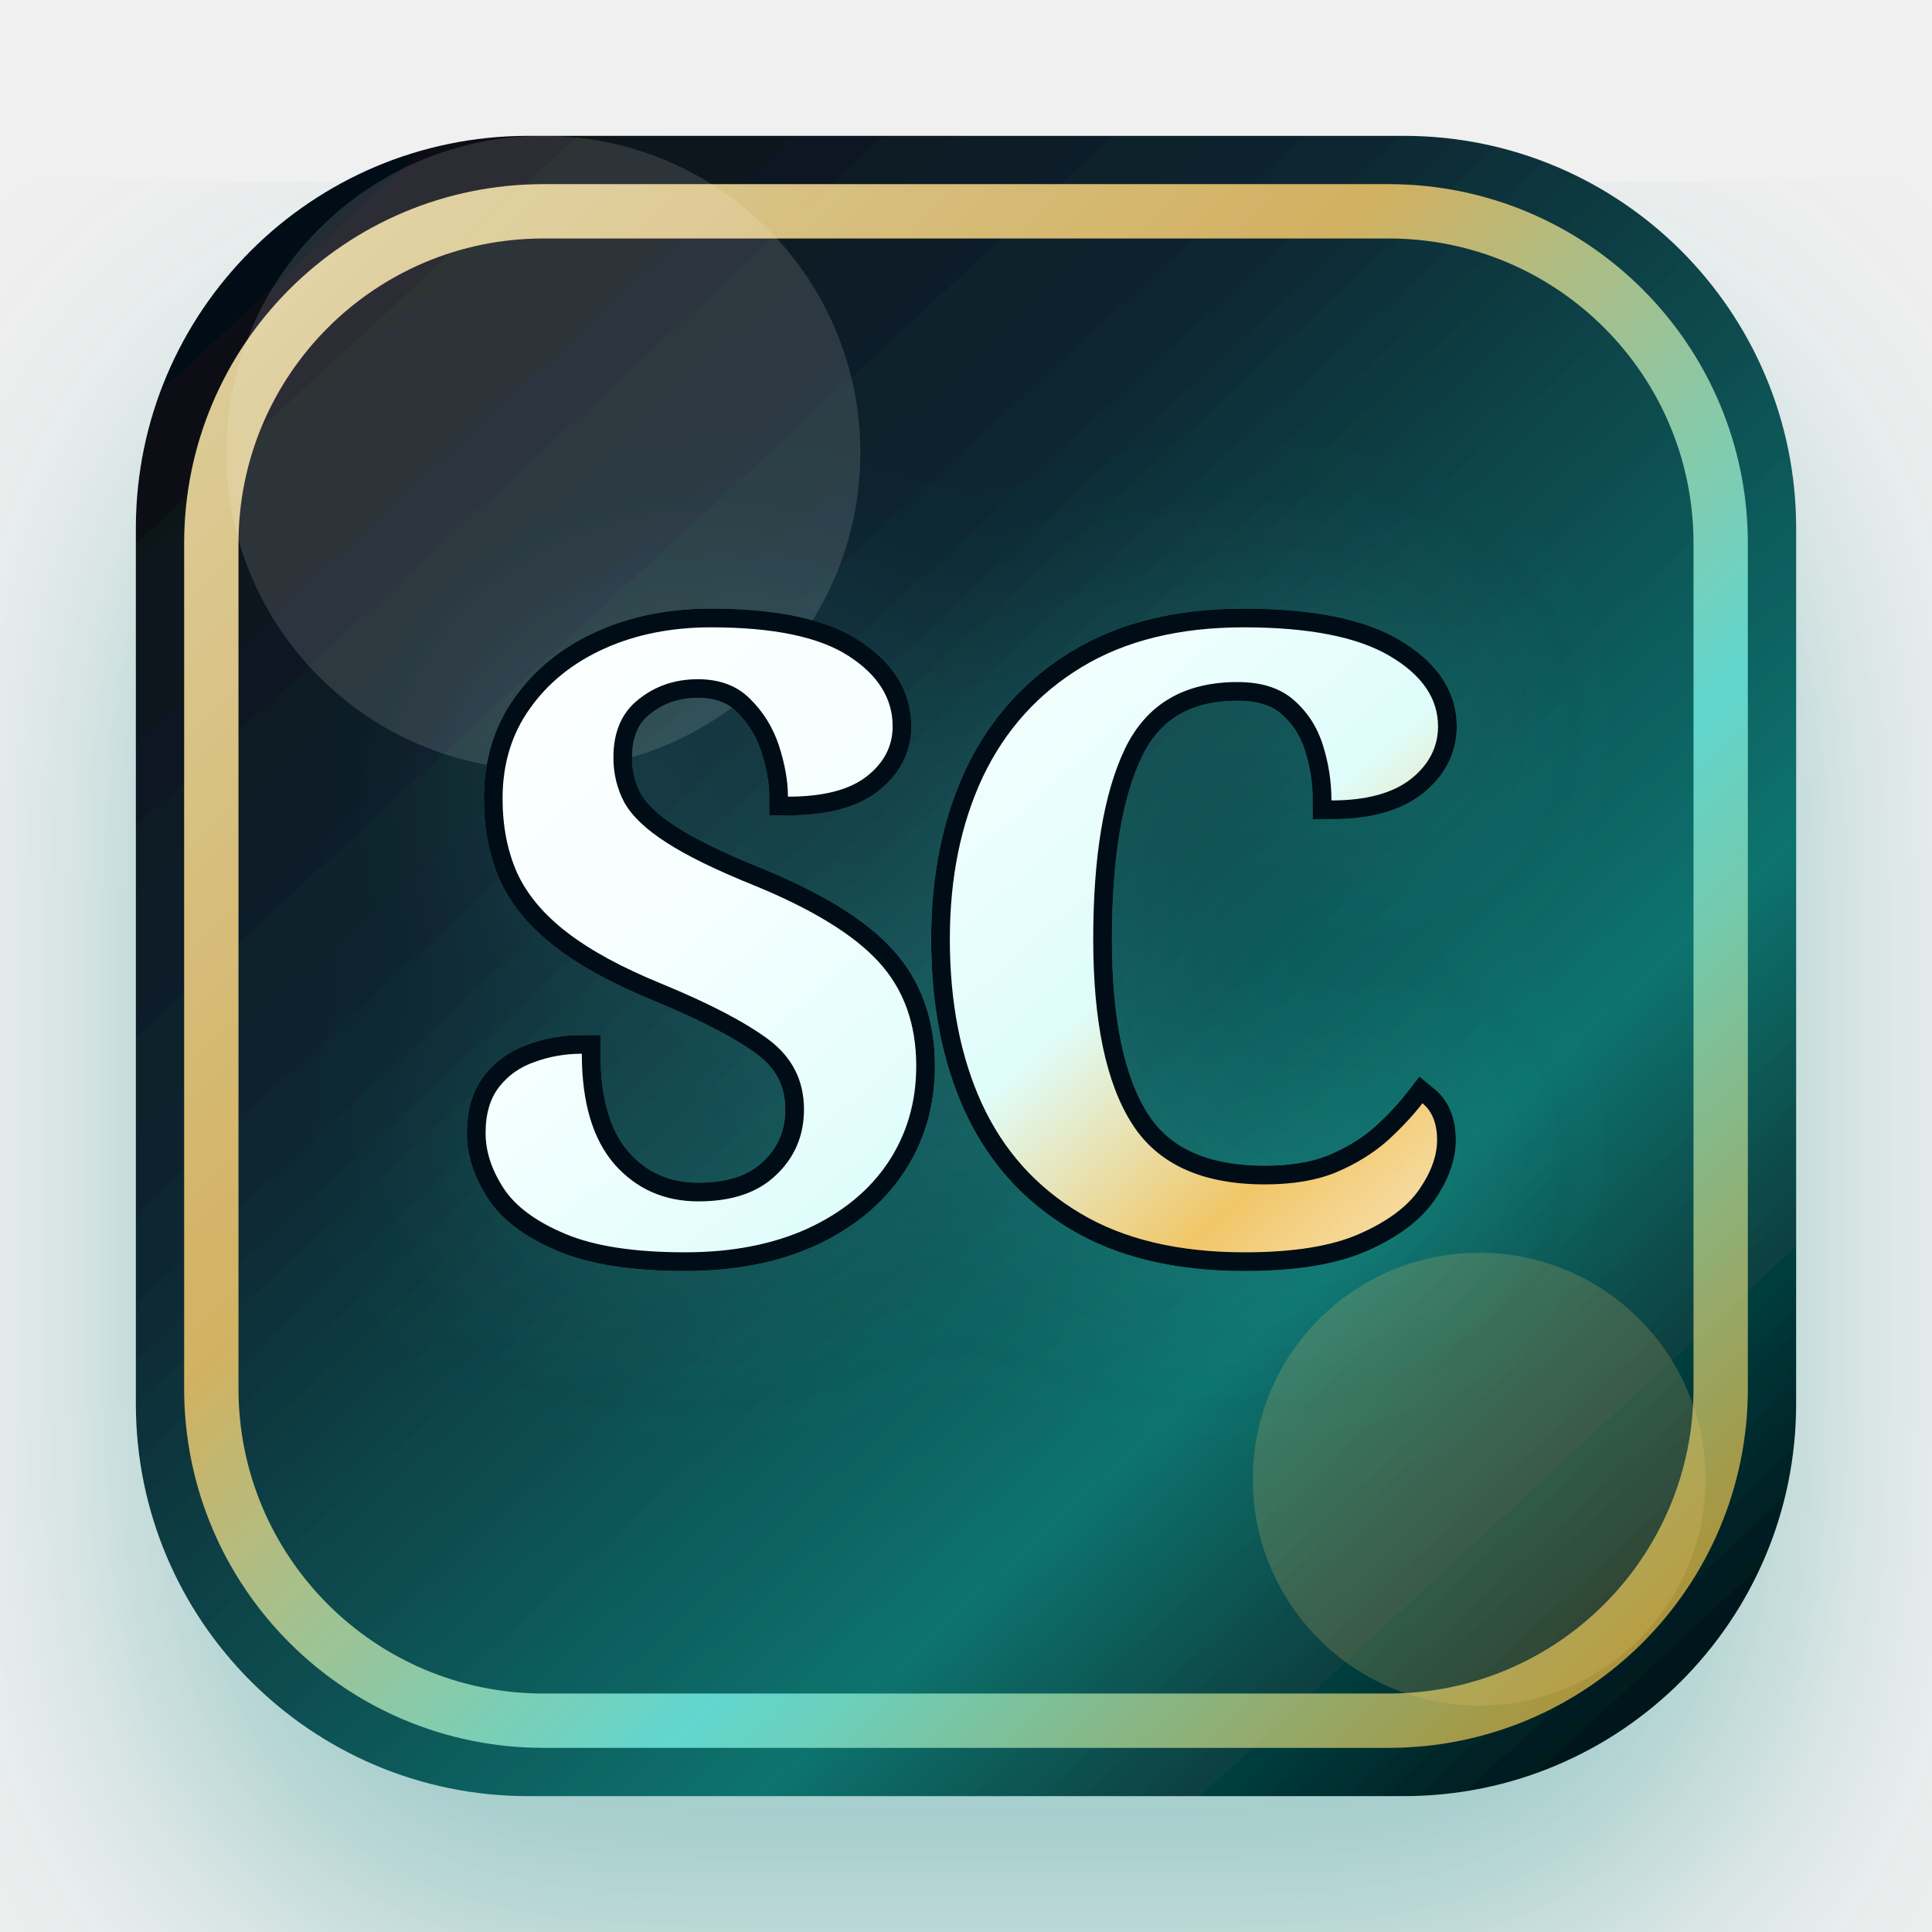
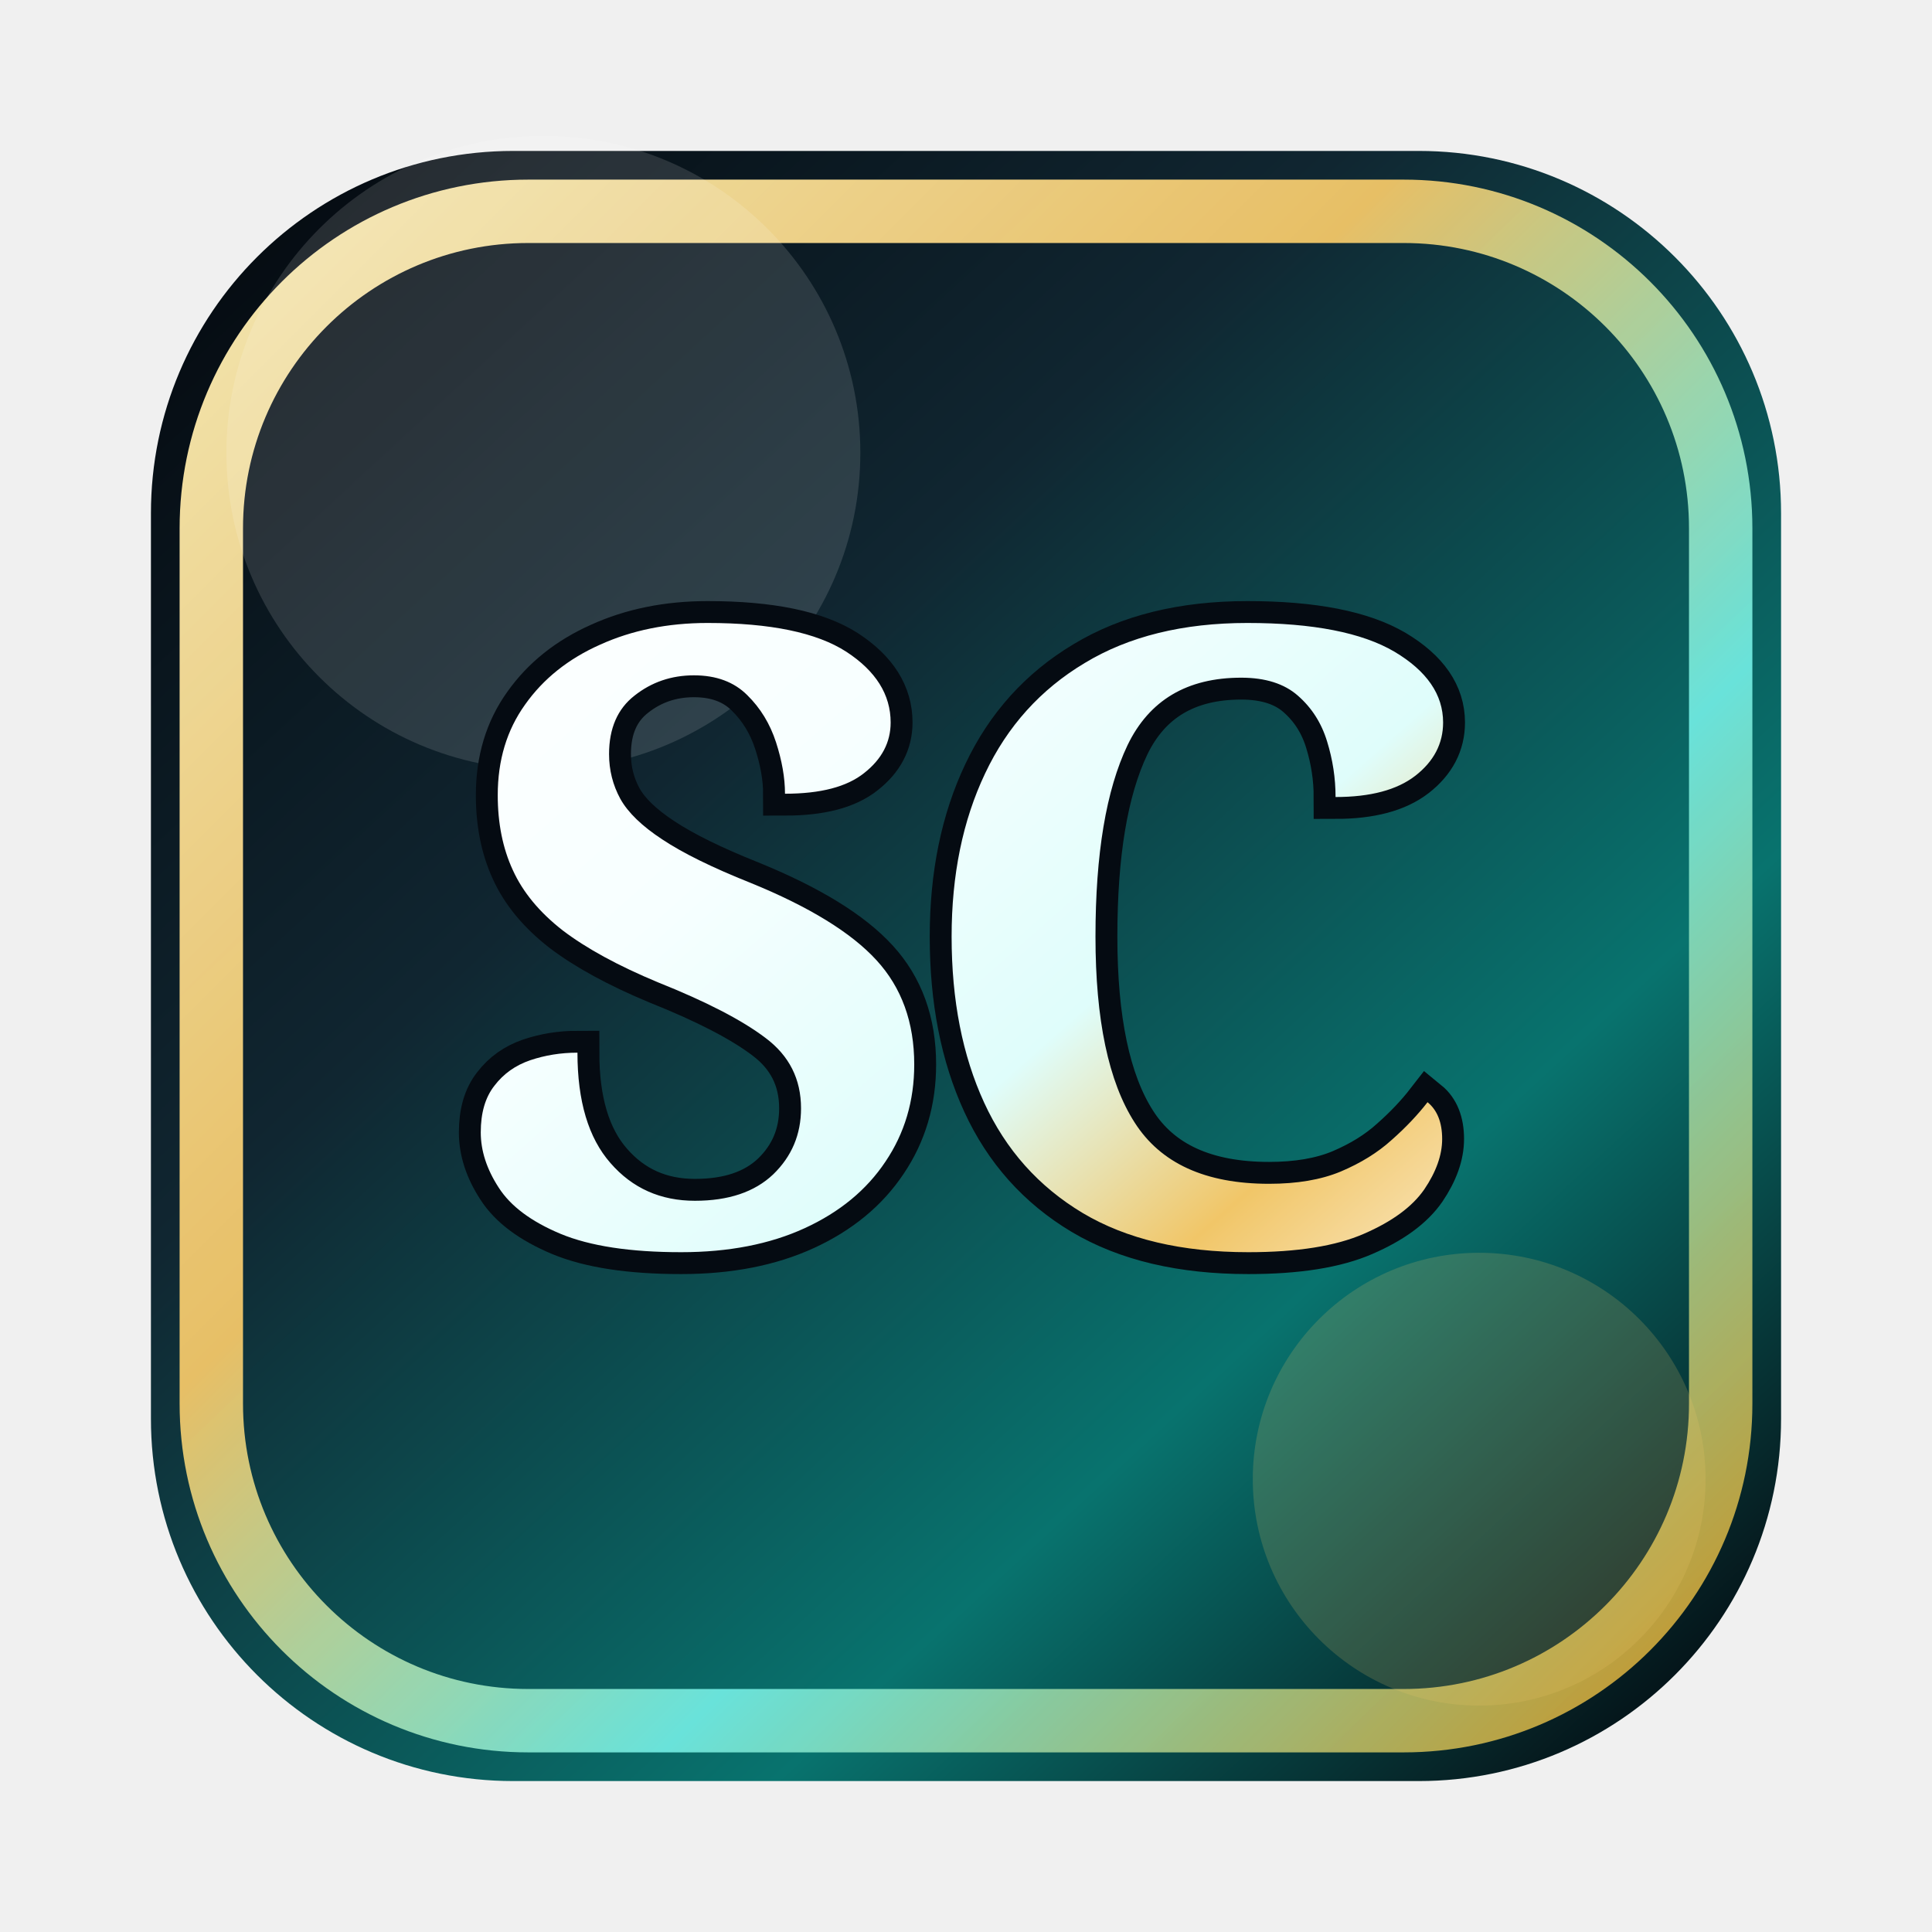
<svg xmlns="http://www.w3.org/2000/svg" viewBox="0 0 64 64">
  <defs>
    <linearGradient id="bg" x1="8" y1="6" x2="56" y2="58" gradientUnits="userSpaceOnUse">
      <stop stop-color="#050a10" />
      <stop offset=".34" stop-color="#102631" />
      <stop offset=".72" stop-color="#08736e" />
      <stop offset="1" stop-color="#050a10" />
    </linearGradient>
    <linearGradient id="ring" x1="7" y1="7" x2="57" y2="57" gradientUnits="userSpaceOnUse">
      <stop stop-color="#fff0b8" />
      <stop offset=".38" stop-color="#f1c668" />
      <stop offset=".66" stop-color="#6ee8df" />
      <stop offset="1" stop-color="#d69a22" />
    </linearGradient>
    <linearGradient id="mark" x1="17" y1="15" x2="47" y2="49" gradientUnits="userSpaceOnUse">
      <stop stop-color="#ffffff" />
      <stop offset=".32" stop-color="#f7ffff" />
      <stop offset=".58" stop-color="#dffdfb" />
      <stop offset=".76" stop-color="#f1c668" />
      <stop offset="1" stop-color="#ffffff" />
    </linearGradient>
-     <filter id="markShadow" x="-30%" y="-30%" width="160%" height="160%">
-       <feDropShadow dx="0" dy="1.6" stdDeviation="1.2" flood-color="#02060a" flood-opacity=".72" />
-       <feDropShadow dx="0" dy="0" stdDeviation="2.2" flood-color="#ffffff" flood-opacity=".18" />
-       <feDropShadow dx="0" dy="0" stdDeviation="3" flood-color="#65dfd4" flood-opacity=".16" />
-     </filter>
-     <filter id="glow" x="-30%" y="-30%" width="160%" height="160%">
-       <feDropShadow dx="0" dy="6" stdDeviation="5" flood-color="#0b827c" flood-opacity=".35" />
-     </filter>
  </defs>
-   <rect x="4.5" y="4.5" width="55" height="55" rx="13" fill="url(#bg)" filter="url(#glow)" />
-   <rect x="7" y="7" width="50" height="50" rx="11" fill="none" stroke="url(#ring)" stroke-width="1.8" opacity=".86" />
+   <rect x="5" y="5" width="54" height="54" rx="12" fill="url(#bg)" />
+   <rect x="7" y="7" width="50" height="50" rx="10.5" fill="none" stroke="url(#ring)" stroke-width="2.1" opacity=".95" />
  <circle cx="18" cy="15" r="10.5" fill="#ffffff" opacity=".13" />
-   <circle cx="49" cy="49" r="7.5" fill="#f1c668" opacity=".2" />
-   <text x="32" y="41.2" text-anchor="middle" font-family="Cinzel, Copperplate, 'Trajan Pro', Georgia, serif" font-size="28.2" font-style="normal" font-weight="800" letter-spacing="-1.85" fill="url(#mark)" filter="url(#markShadow)" style="paint-order:stroke;stroke:#050b12;stroke-width:1.24px">SC</text>
+   <circle cx="49" cy="49" r="7.5" fill="#f1c668" opacity=".18" />
+   <text x="32" y="41.2" text-anchor="middle" font-family="Cinzel, Copperplate, 'Trajan Pro', Georgia, serif" font-size="28.4" font-style="normal" font-weight="800" letter-spacing="-1.75" fill="url(#mark)" style="paint-order:stroke;stroke:#050b12;stroke-width:1.45px">SC</text>
</svg>
